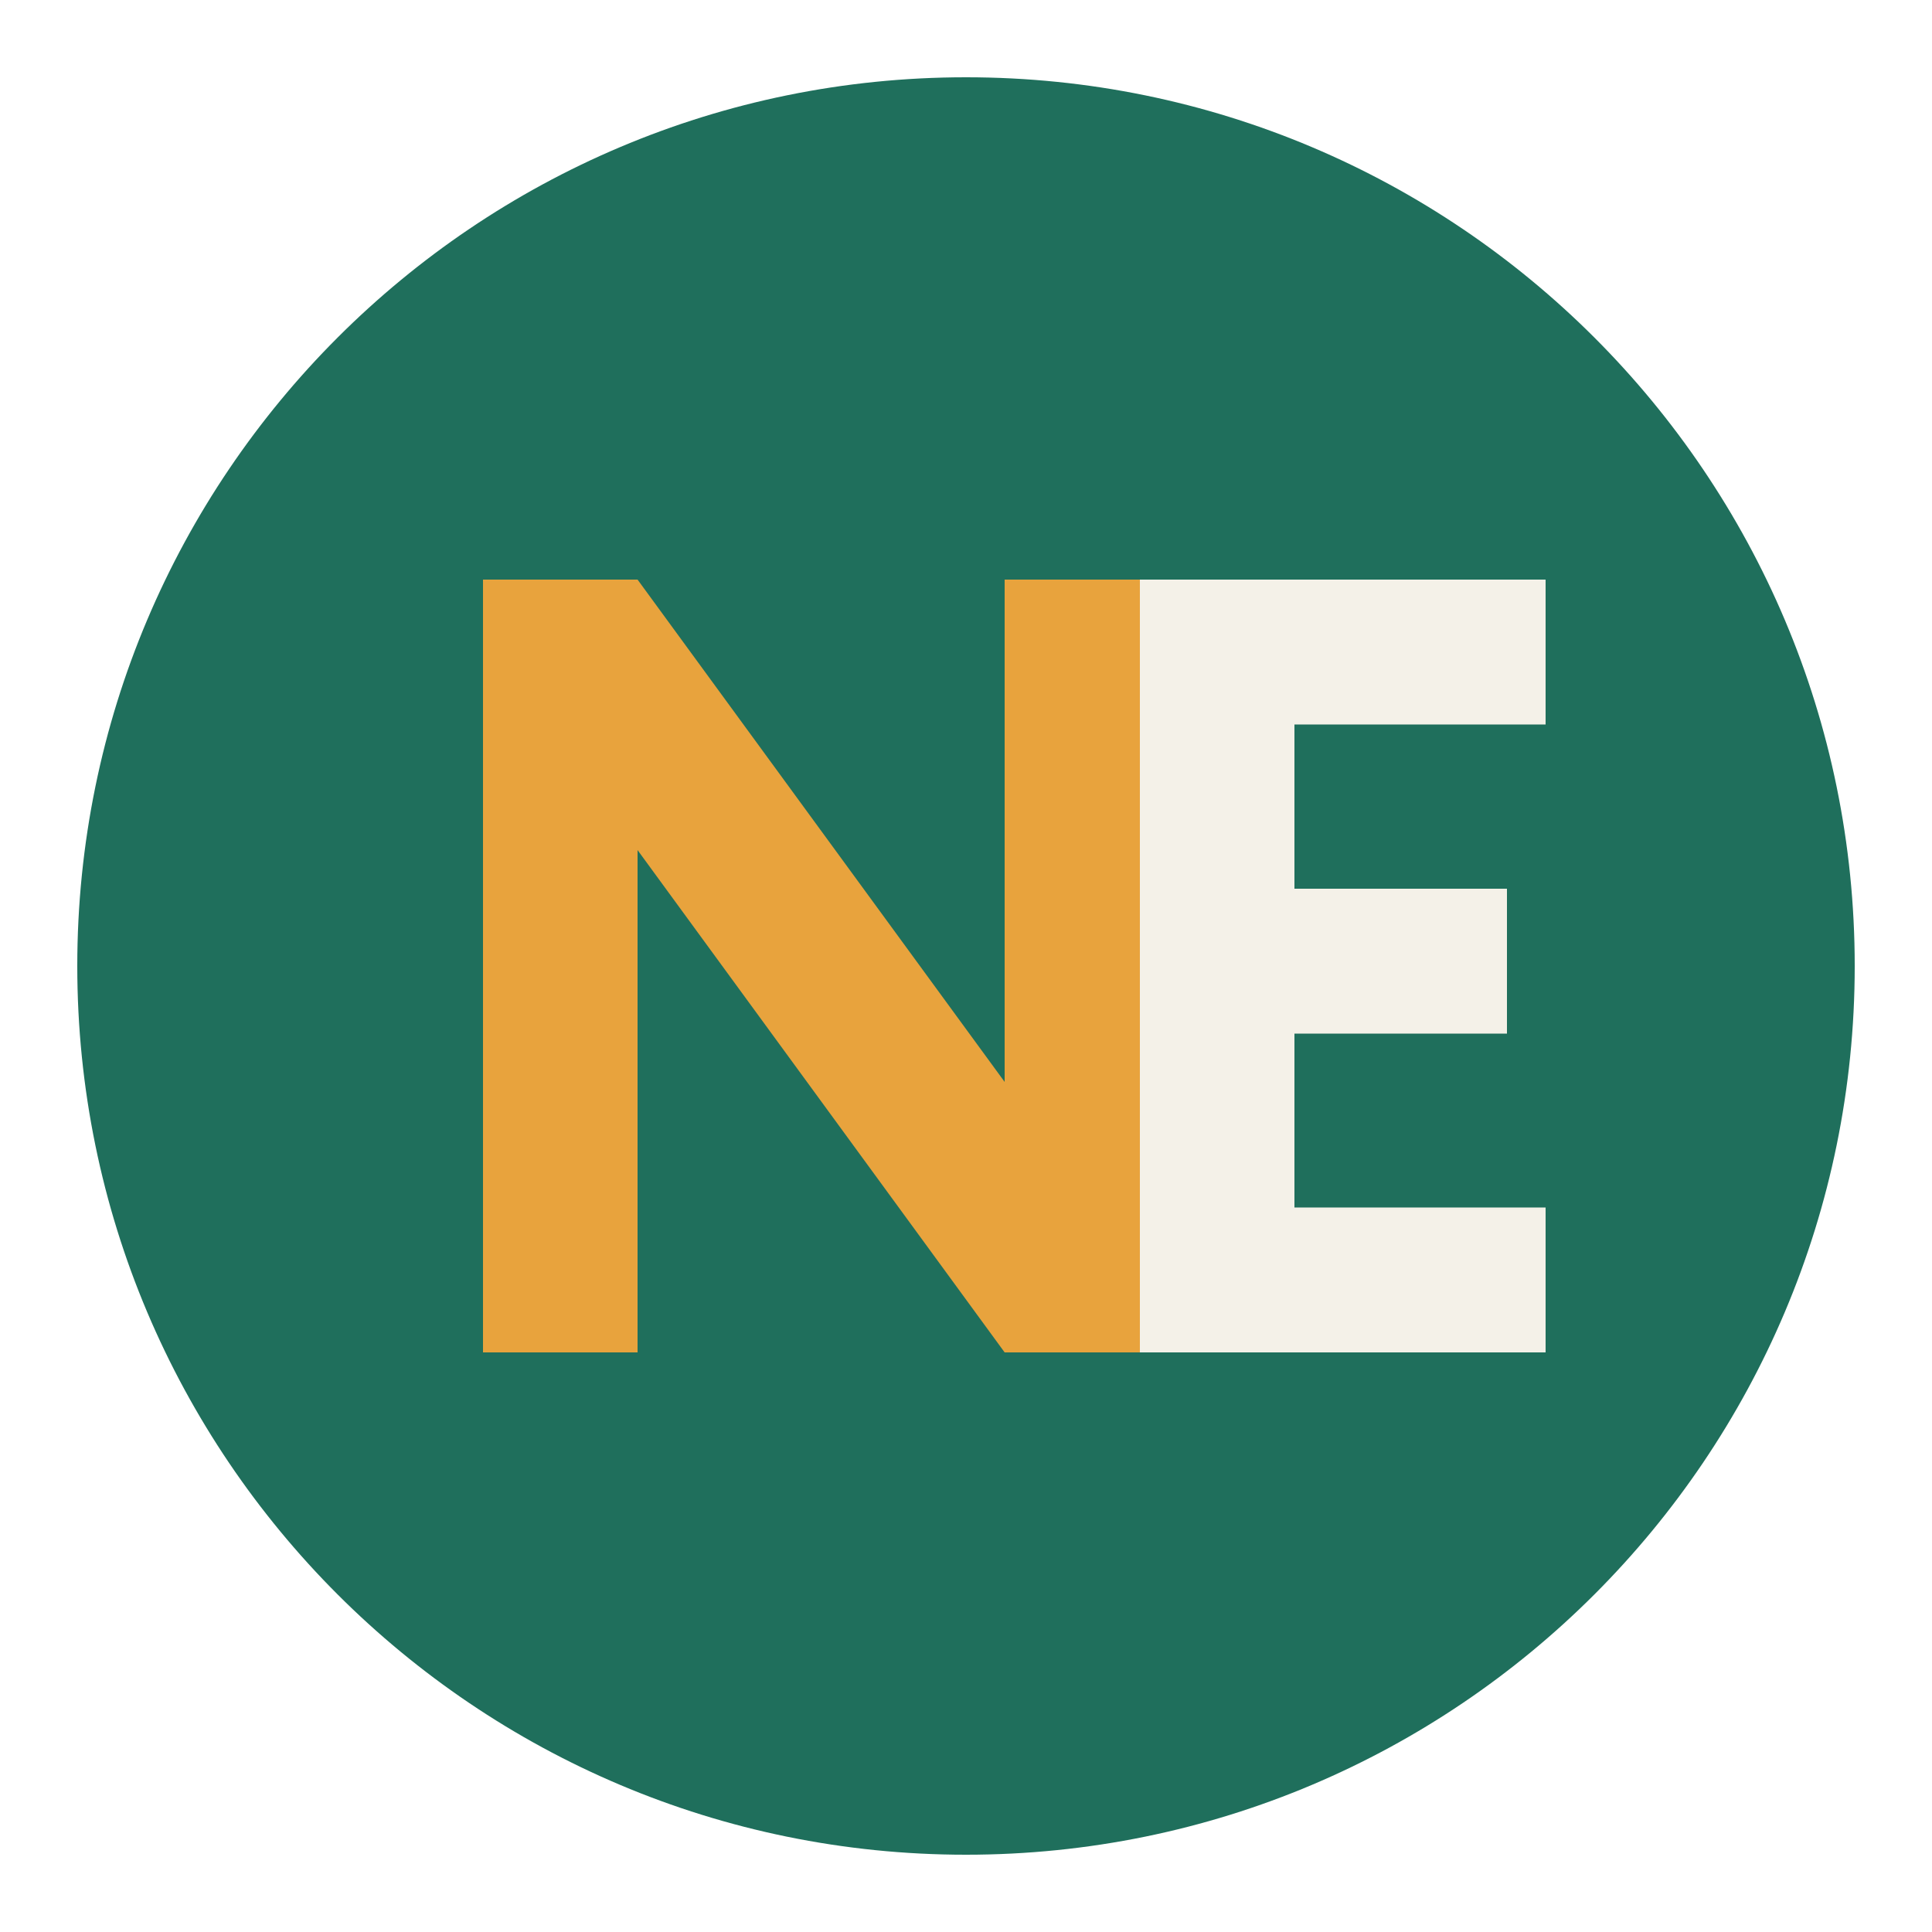
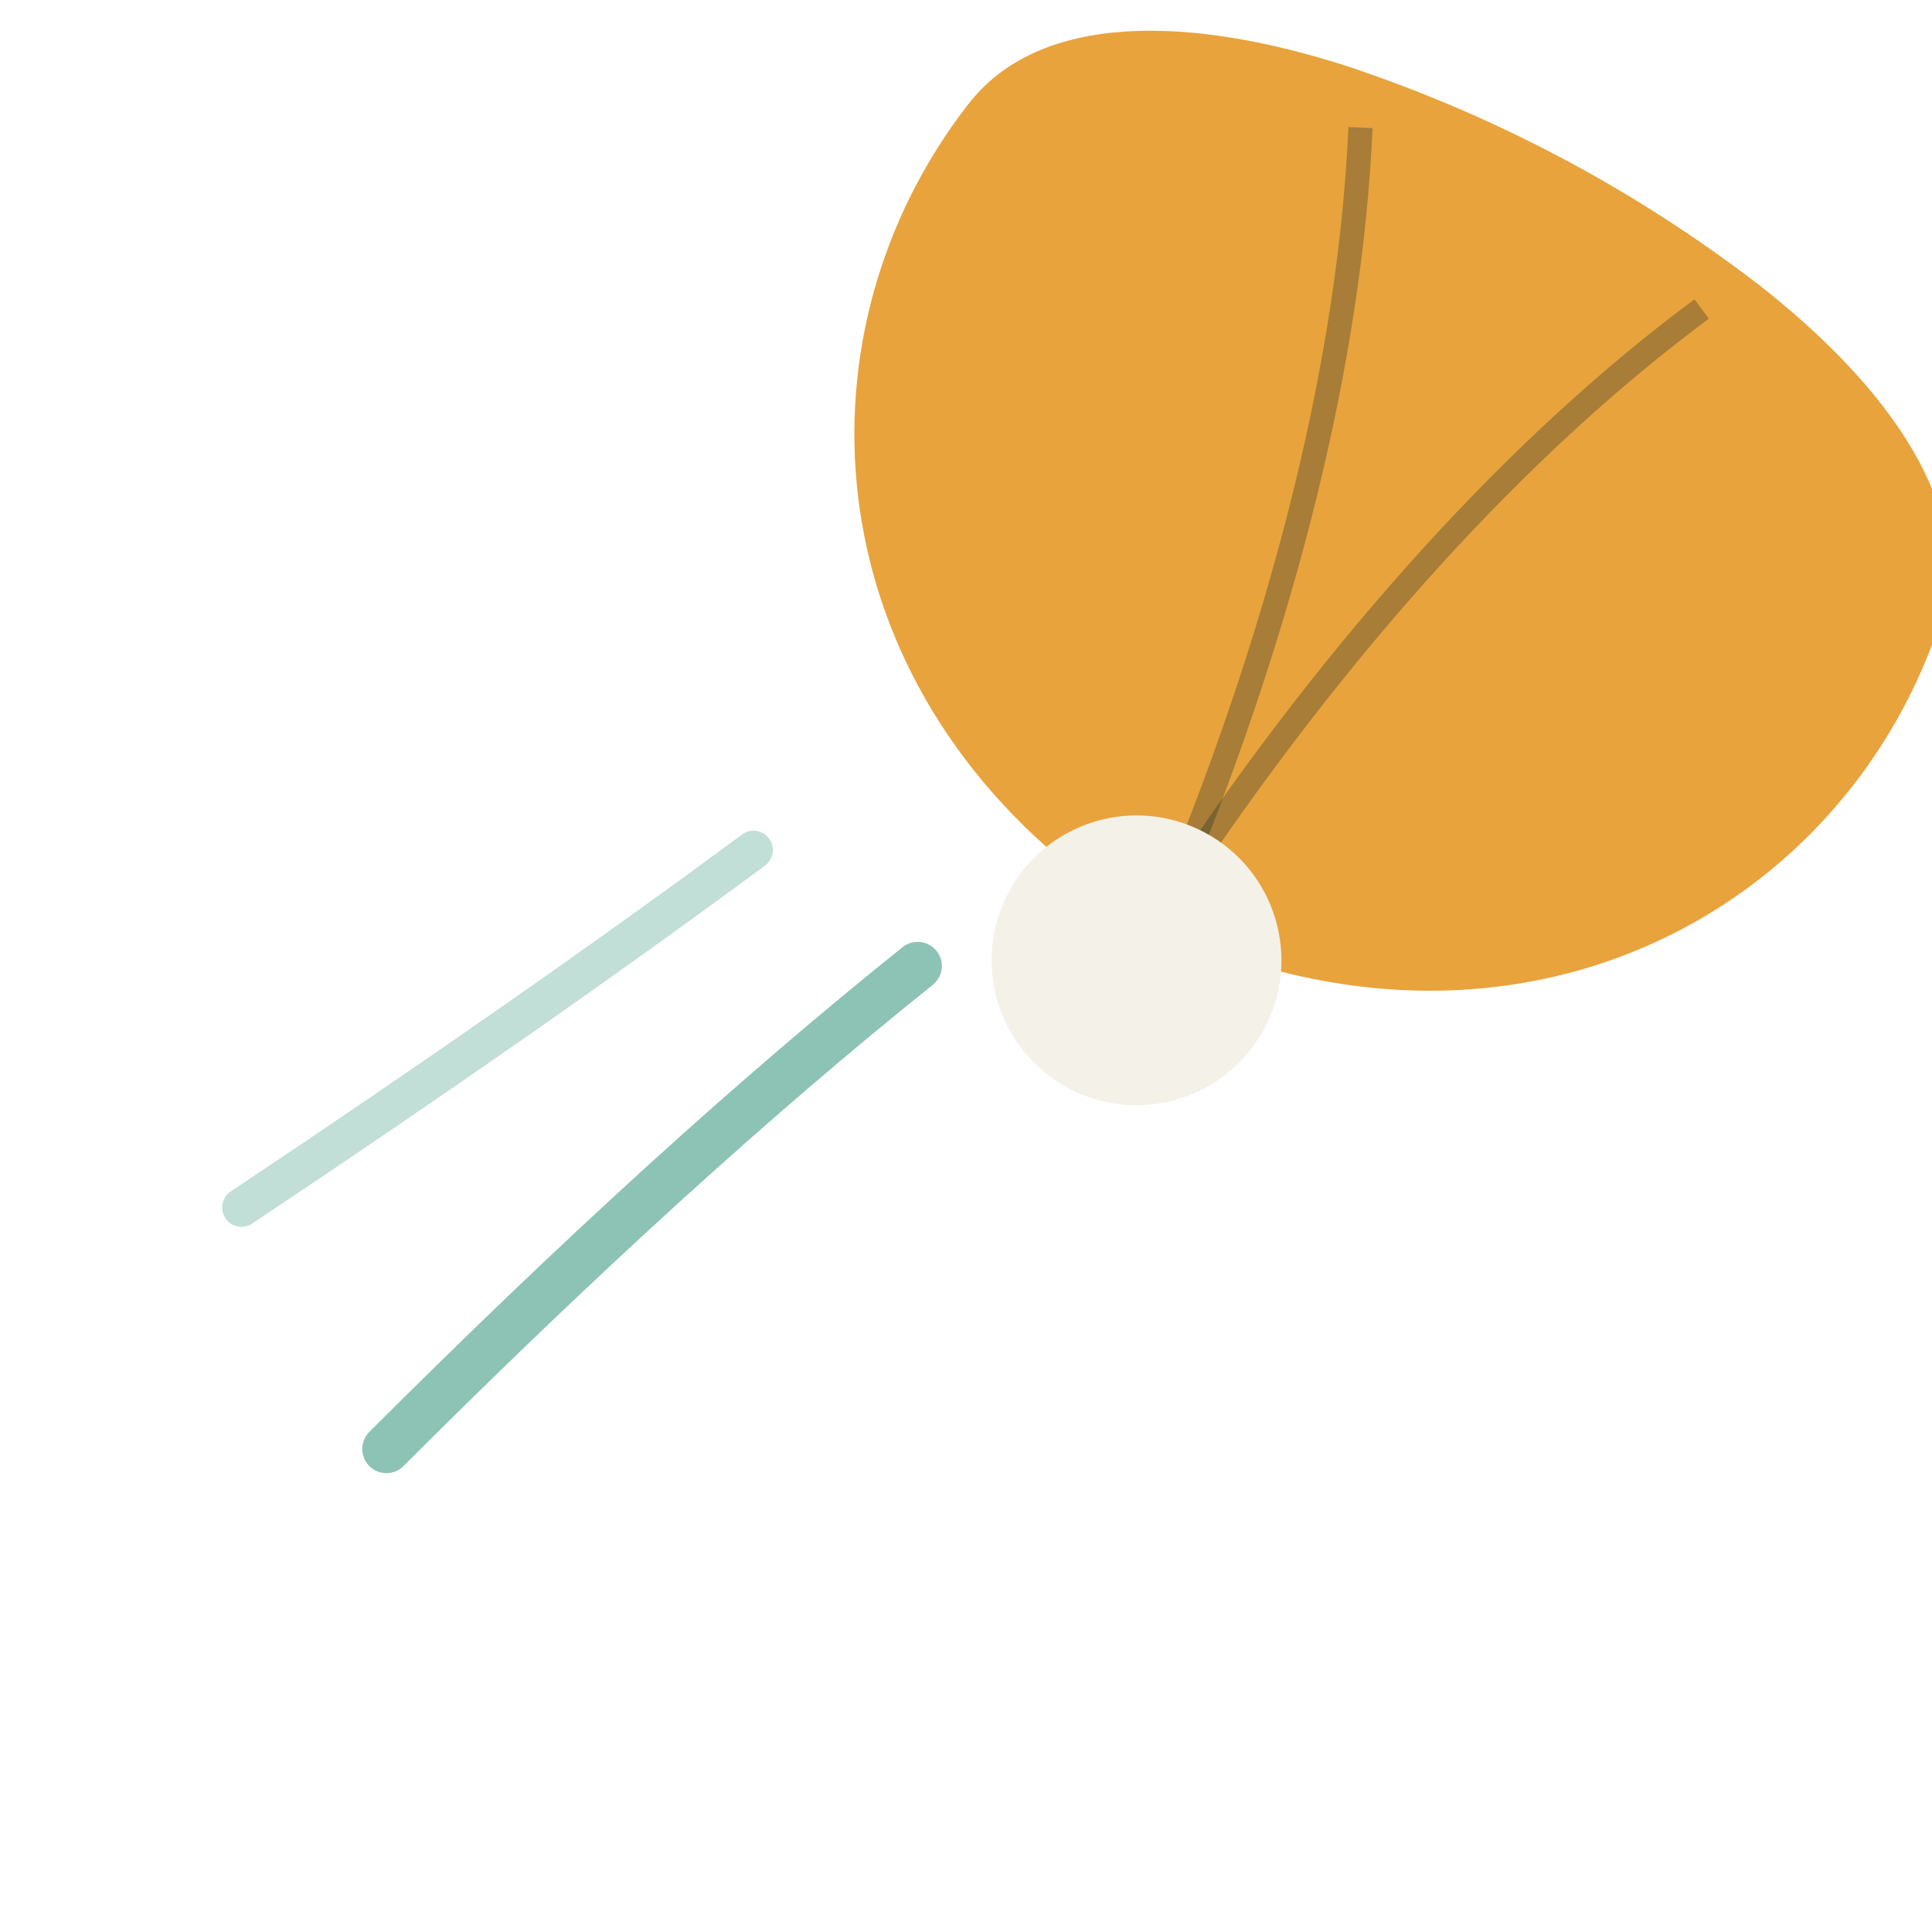
<svg xmlns="http://www.w3.org/2000/svg" viewBox="0 0 200 200">
-   <circle cx="100" cy="100" r="92" fill="#1F6F5C" />
-   <g fill="#E8A33D">
-     <path d="M 50,140 L 50,60 L 66,60 L 104,112 L 104,60 L 120,60 L 120,140 L 104,140 L 66,88 L 66,140 Z" />
+   <g transform="translate(120,95) rotate(28)">
+     <path d="M -9,0 C -44,-6 -62,-36 -57,-65 C -55,-77 -41,-84 -24,-87 Q 0,-91 24,-87 C 41,-84 55,-77 57,-65 C 62,-36 44,-6 9,0 Z" fill="#E8A33D" />
+     <path d="M 0,-3 C -3,-34 -10,-61 -20,-82" stroke="#0F2427" stroke-width="2.5" fill="none" opacity="0.3" />
+     <path d="M 0,-3 C 3,-34 10,-61 20,-82" stroke="#0F2427" stroke-width="2.5" fill="none" opacity="0.3" />
+     <circle cx="0" cy="5" r="15" fill="#F4F1E8" />
  </g>
-   <g fill="#F4F1E8">
-     <path d="M 118,60 L 160,60 L 160,75 L 134,75 L 134,92 L 156,92 L 156,107 L 134,107 L 134,125 L 160,125 L 160,140 L 118,140 Z" />
-   </g>
+   <path d="M 40,150 Q 70,120 95,100" stroke="#2E9179" stroke-width="5" fill="none" stroke-linecap="round" opacity="0.55" />
+   <path d="M 25,125 Q 55,105 78,88" stroke="#2E9179" stroke-width="4" fill="none" stroke-linecap="round" opacity="0.3" />
</svg>
